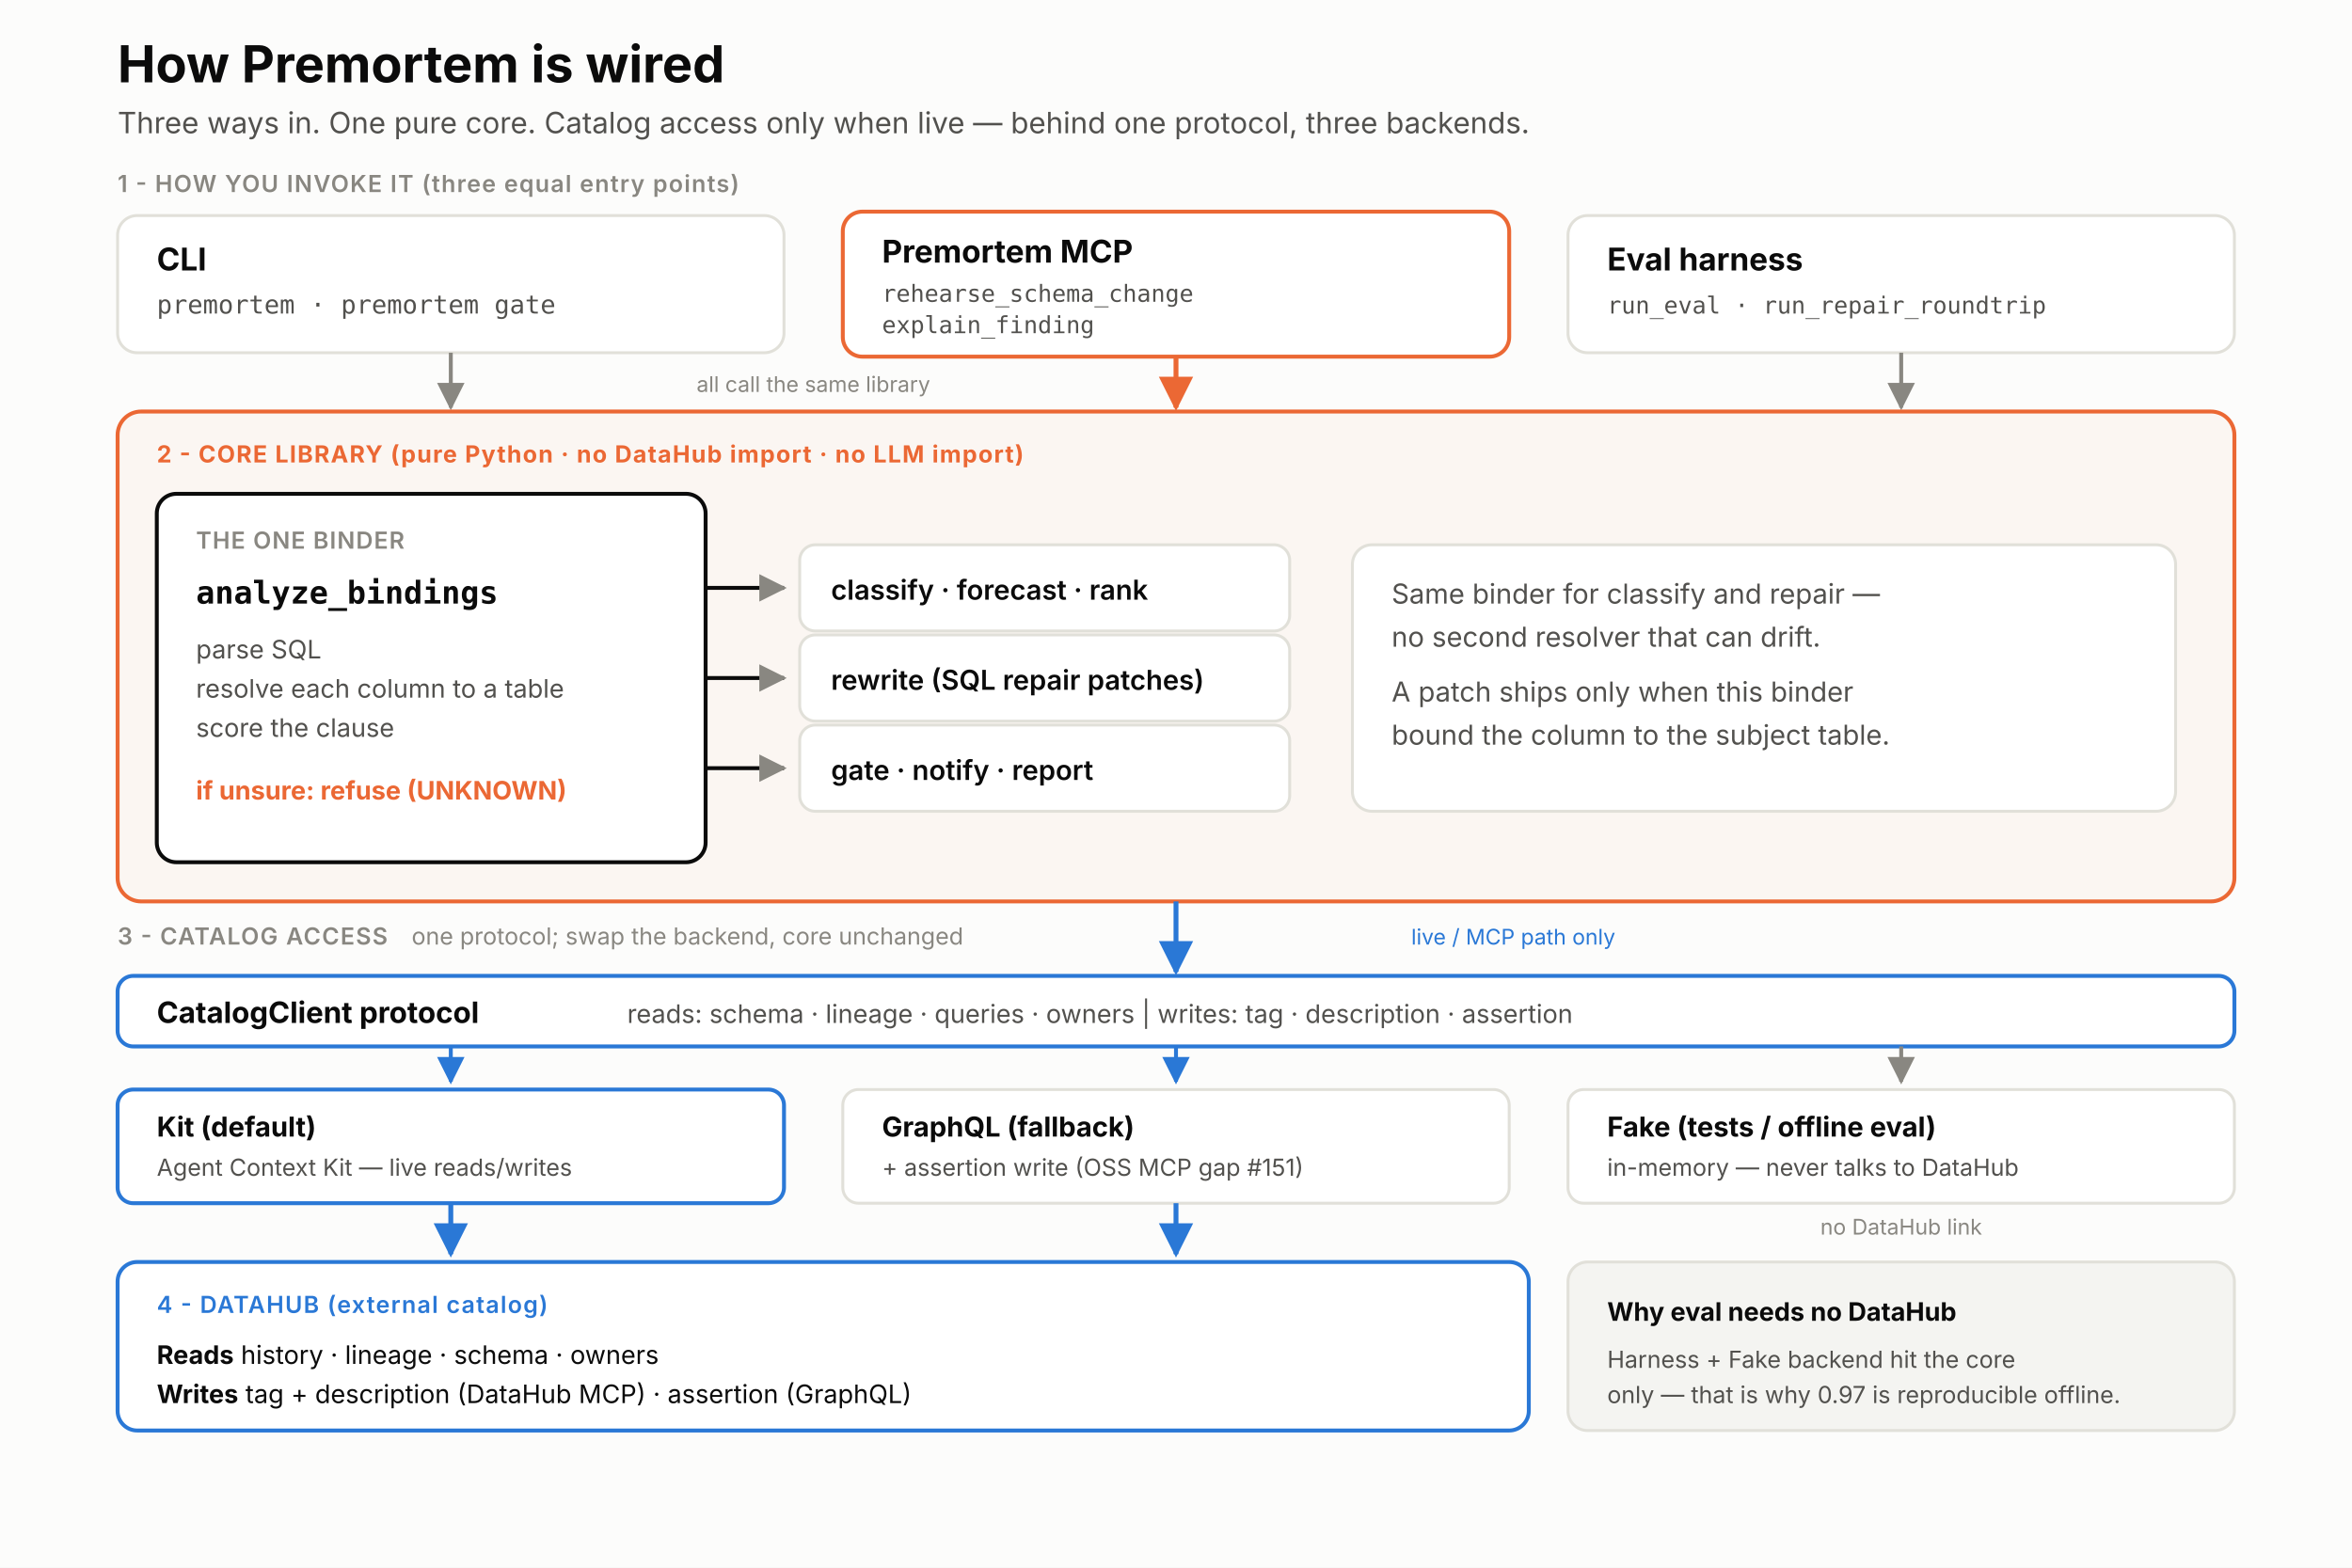
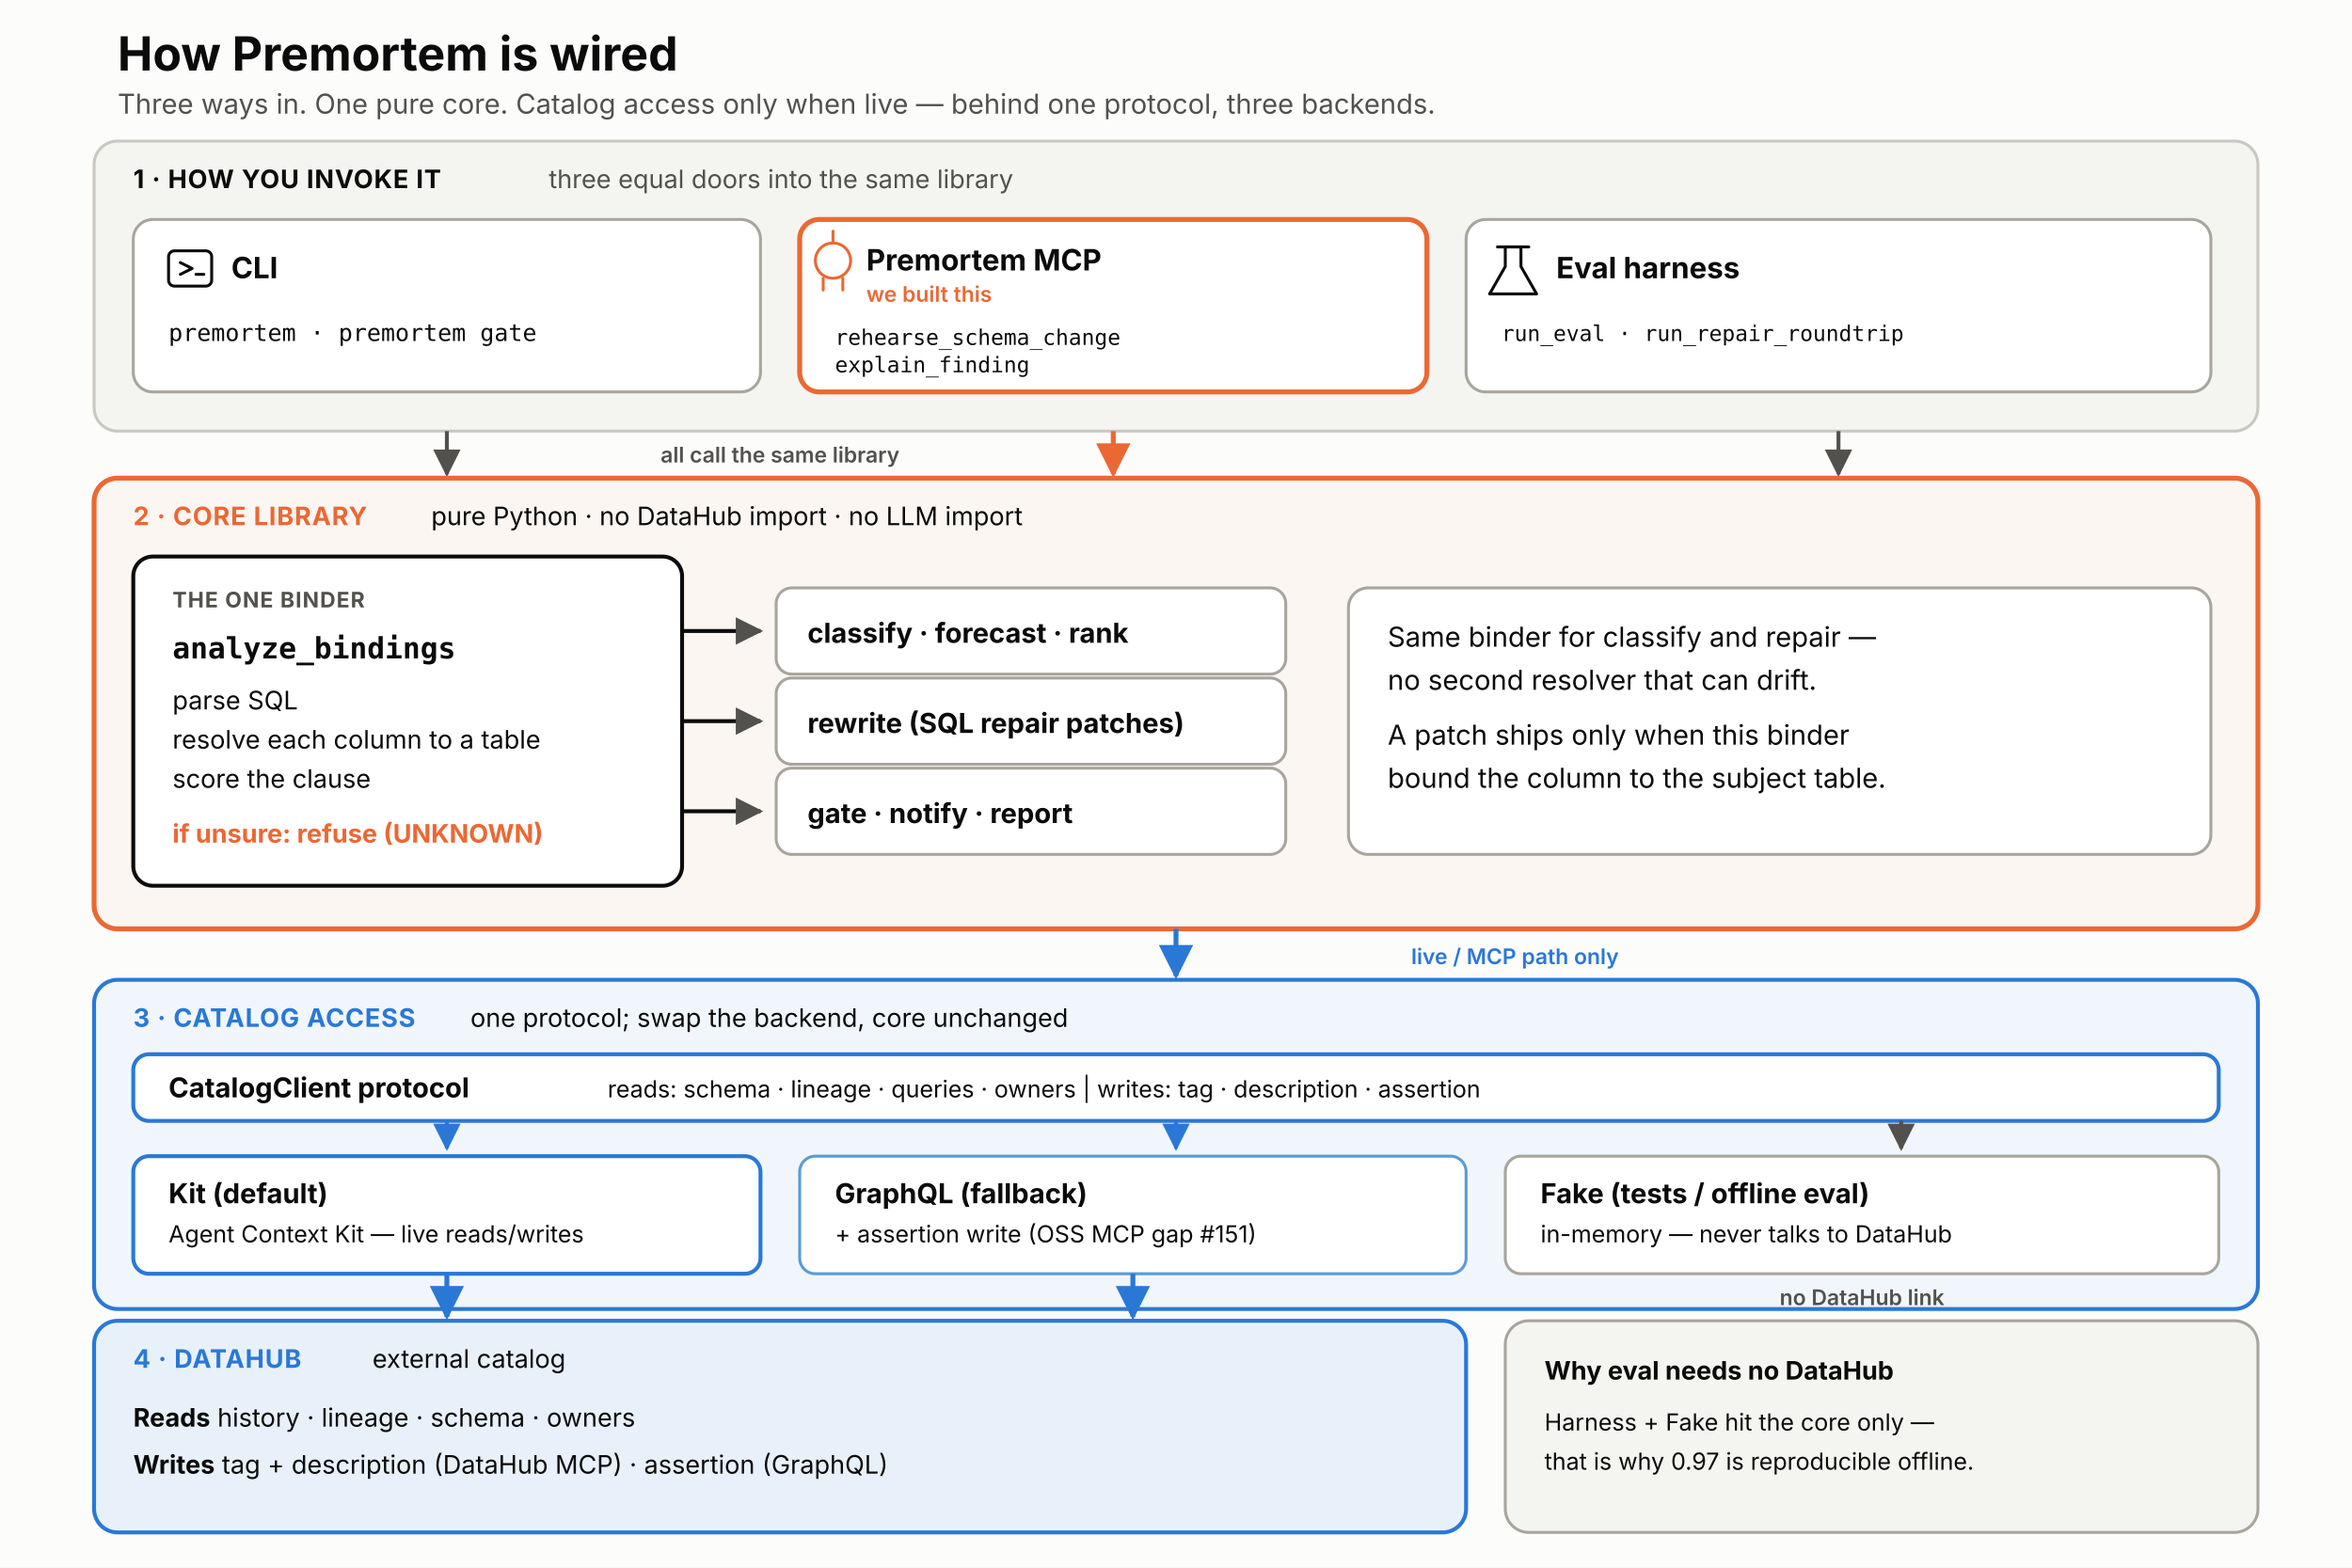
<svg xmlns="http://www.w3.org/2000/svg" viewBox="0 0 1200 800" width="1200" height="800" font-family="system-ui, -apple-system, 'Segoe UI', sans-serif">
  <rect width="1200" height="800" fill="#fcfcfb" />
  <defs>
    <marker id="ar" viewBox="0 0 10 10" refX="9" refY="5" markerWidth="7" markerHeight="7" orient="auto-start-reverse">
-       <path d="M0 0 L10 5 L0 10 z" fill="#898781" />
+       <path d="M0 0 L10 5 L0 10 z" fill="#52514e" />
    </marker>
    <marker id="arb" viewBox="0 0 10 10" refX="9" refY="5" markerWidth="7" markerHeight="7" orient="auto-start-reverse">
      <path d="M0 0 L10 5 L0 10 z" fill="#2a78d6" />
    </marker>
    <marker id="aro" viewBox="0 0 10 10" refX="9" refY="5" markerWidth="7" markerHeight="7" orient="auto-start-reverse">
      <path d="M0 0 L10 5 L0 10 z" fill="#eb6834" />
    </marker>
  </defs>
-   <text x="60" y="42" font-size="26" font-weight="700" fill="#0b0b0b">How Premortem is wired</text>
-   <text x="60" y="68" font-size="15" fill="#52514e">Three ways in. One pure core. Catalog access only when live — behind one protocol, three backends.</text>
-   <text x="60" y="98" font-size="12" font-weight="600" fill="#898781" letter-spacing="0.6">1 - HOW YOU INVOKE IT (three equal entry points)</text>
-   <rect x="60" y="110" width="340" height="70" rx="10" fill="#ffffff" stroke="#e1e0d9" stroke-width="1.5" />
-   <text x="80" y="138" font-size="16" font-weight="700" fill="#0b0b0b">CLI</text>
-   <text x="80" y="160" font-size="13" font-family="ui-monospace, Menlo, monospace" fill="#52514e">premortem  ·  premortem gate</text>
-   <rect x="430" y="108" width="340" height="74" rx="10" fill="#ffffff" stroke="#eb6834" stroke-width="2" />
-   <text x="450" y="134" font-size="16" font-weight="700" fill="#0b0b0b">Premortem MCP</text>
-   <text x="450" y="154" font-size="12" font-family="ui-monospace, Menlo, monospace" fill="#52514e">rehearse_schema_change</text>
-   <text x="450" y="170" font-size="12" font-family="ui-monospace, Menlo, monospace" fill="#52514e">explain_finding</text>
-   <rect x="800" y="110" width="340" height="70" rx="10" fill="#ffffff" stroke="#e1e0d9" stroke-width="1.5" />
-   <text x="820" y="138" font-size="16" font-weight="700" fill="#0b0b0b">Eval harness</text>
-   <text x="820" y="160" font-size="12" font-family="ui-monospace, Menlo, monospace" fill="#52514e">run_eval · run_repair_roundtrip</text>
-   <path d="M230 180 L230 208" stroke="#898781" stroke-width="2" marker-end="url(#ar)" />
-   <path d="M600 182 L600 208" stroke="#eb6834" stroke-width="2.5" marker-end="url(#aro)" />
-   <path d="M970 180 L970 208" stroke="#898781" stroke-width="2" marker-end="url(#ar)" />
-   <text x="415" y="200" font-size="11" fill="#898781" text-anchor="middle">all call the same library</text>
-   <rect x="60" y="210" width="1080" height="250" rx="12" fill="#fbf6f2" stroke="#eb6834" stroke-width="2" />
-   <text x="80" y="236" font-size="12" font-weight="700" fill="#eb6834" letter-spacing="0.6">2 - CORE LIBRARY (pure Python · no DataHub import · no LLM import)</text>
-   <rect x="80" y="252" width="280" height="188" rx="10" fill="#ffffff" stroke="#0b0b0b" stroke-width="2" />
-   <text x="100" y="280" font-size="12" font-weight="600" fill="#898781" letter-spacing="0.5">THE ONE BINDER</text>
-   <text x="100" y="308" font-size="16" font-weight="700" font-family="ui-monospace, Menlo, monospace" fill="#0b0b0b">analyze_bindings</text>
-   <text x="100" y="336" font-size="13" fill="#52514e">parse SQL</text>
-   <text x="100" y="356" font-size="13" fill="#52514e">resolve each column to a table</text>
-   <text x="100" y="376" font-size="13" fill="#52514e">score the clause</text>
-   <text x="100" y="408" font-size="13" font-weight="700" fill="#eb6834">if unsure: refuse (UNKNOWN)</text>
-   <path d="M360 300 L400 300" stroke="#0b0b0b" stroke-width="2" marker-end="url(#ar)" />
-   <path d="M360 346 L400 346" stroke="#0b0b0b" stroke-width="2" marker-end="url(#ar)" />
-   <path d="M360 392 L400 392" stroke="#0b0b0b" stroke-width="2" marker-end="url(#ar)" />
-   <rect x="408" y="278" width="250" height="44" rx="8" fill="#ffffff" stroke="#e1e0d9" stroke-width="1.5" />
-   <text x="424" y="306" font-size="14" font-weight="600" fill="#0b0b0b">classify · forecast · rank</text>
-   <rect x="408" y="324" width="250" height="44" rx="8" fill="#ffffff" stroke="#e1e0d9" stroke-width="1.5" />
-   <text x="424" y="352" font-size="14" font-weight="600" fill="#0b0b0b">rewrite (SQL repair patches)</text>
-   <rect x="408" y="370" width="250" height="44" rx="8" fill="#ffffff" stroke="#e1e0d9" stroke-width="1.5" />
-   <text x="424" y="398" font-size="14" font-weight="600" fill="#0b0b0b">gate · notify · report</text>
-   <rect x="690" y="278" width="420" height="136" rx="10" fill="#ffffff" stroke="#e1e0d9" stroke-width="1.5" />
-   <text x="710" y="308" font-size="14" fill="#52514e">Same binder for classify and repair —</text>
-   <text x="710" y="330" font-size="14" fill="#52514e">no second resolver that can drift.</text>
-   <text x="710" y="358" font-size="14" fill="#52514e">A patch ships only when this binder</text>
-   <text x="710" y="380" font-size="14" fill="#52514e">bound the column to the subject table.</text>
-   <text x="60" y="482" font-size="12" font-weight="600" fill="#898781" letter-spacing="0.6">3 - CATALOG ACCESS</text>
-   <text x="210" y="482" font-size="12" fill="#898781">one protocol; swap the backend, core unchanged</text>
-   <path d="M600 460 L600 496" stroke="#2a78d6" stroke-width="2.5" marker-end="url(#arb)" />
-   <text x="720" y="482" font-size="11" fill="#2a78d6">live / MCP path only</text>
-   <rect x="60" y="498" width="1080" height="36" rx="8" fill="#ffffff" stroke="#2a78d6" stroke-width="2" />
-   <text x="80" y="522" font-size="15" font-weight="700" fill="#0b0b0b">CatalogClient protocol</text>
-   <text x="320" y="522" font-size="13" fill="#52514e">reads: schema · lineage · queries · owners   |   writes: tag · description · assertion</text>
-   <path d="M230 534 L230 552" stroke="#2a78d6" stroke-width="2" marker-end="url(#arb)" />
-   <path d="M600 534 L600 552" stroke="#2a78d6" stroke-width="2" marker-end="url(#arb)" />
-   <path d="M970 534 L970 552" stroke="#898781" stroke-width="2" marker-end="url(#ar)" />
-   <rect x="60" y="556" width="340" height="58" rx="8" fill="#ffffff" stroke="#2a78d6" stroke-width="2" />
-   <text x="80" y="580" font-size="14" font-weight="700" fill="#0b0b0b">Kit (default)</text>
-   <text x="80" y="600" font-size="12" fill="#52514e">Agent Context Kit — live reads/writes</text>
-   <rect x="430" y="556" width="340" height="58" rx="8" fill="#ffffff" stroke="#e1e0d9" stroke-width="1.5" />
-   <text x="450" y="580" font-size="14" font-weight="700" fill="#0b0b0b">GraphQL (fallback)</text>
-   <text x="450" y="600" font-size="12" fill="#52514e">+ assertion write (OSS MCP gap #151)</text>
-   <rect x="800" y="556" width="340" height="58" rx="8" fill="#ffffff" stroke="#e1e0d9" stroke-width="1.5" />
-   <text x="820" y="580" font-size="14" font-weight="700" fill="#0b0b0b">Fake (tests / offline eval)</text>
-   <text x="820" y="600" font-size="12" fill="#52514e">in-memory — never talks to DataHub</text>
-   <path d="M230 614 L230 640" stroke="#2a78d6" stroke-width="2.5" marker-end="url(#arb)" />
-   <path d="M600 614 L600 640" stroke="#2a78d6" stroke-width="2.5" marker-end="url(#arb)" />
-   <text x="970" y="630" font-size="11" fill="#898781" text-anchor="middle">no DataHub link</text>
-   <rect x="60" y="644" width="720" height="86" rx="10" fill="#ffffff" stroke="#2a78d6" stroke-width="2" />
-   <text x="80" y="670" font-size="12" font-weight="600" fill="#2a78d6" letter-spacing="0.6">4 - DATAHUB (external catalog)</text>
-   <text x="80" y="696" font-size="13" fill="#0b0b0b">
-     <tspan font-weight="700">Reads</tspan> history · lineage · schema · owners</text>
-   <text x="80" y="716" font-size="13" fill="#0b0b0b">
-     <tspan font-weight="700">Writes</tspan> tag + description (DataHub MCP) · assertion (GraphQL)</text>
-   <rect x="800" y="644" width="340" height="86" rx="10" fill="#f4f4f1" stroke="#e1e0d9" stroke-width="1.5" />
-   <text x="820" y="674" font-size="13" font-weight="700" fill="#0b0b0b">Why eval needs no DataHub</text>
-   <text x="820" y="698" font-size="12" fill="#52514e">Harness + Fake backend hit the core</text>
-   <text x="820" y="716" font-size="12" fill="#52514e">only — that is why 0.97 is reproducible offline.</text>
+   <text x="60" y="36" font-size="24" font-weight="700" fill="#0b0b0b">How Premortem is wired</text>
+   <text x="60" y="58" font-size="14" fill="#52514e">Three ways in. One pure core. Catalog access only when live — behind one protocol, three backends.</text>
+   <rect x="48" y="72" width="1104" height="148" rx="12" fill="#f4f4f1" stroke="#c9c7c0" stroke-width="1.5" />
+   <text x="68" y="96" font-size="13" font-weight="700" fill="#0b0b0b" letter-spacing="0.4">1  ·  HOW YOU INVOKE IT</text>
+   <text x="280" y="96" font-size="13" fill="#52514e">three equal doors into the same library</text>
+   <rect x="68" y="112" width="320" height="88" rx="10" fill="#ffffff" stroke="#a8a59d" stroke-width="1.5" />
+   <rect x="86" y="128" width="22" height="18" rx="3" fill="none" stroke="#0b0b0b" stroke-width="1.5" />
+   <path d="M92 134 L98 137 L92 140" fill="none" stroke="#0b0b0b" stroke-width="1.5" stroke-linecap="round" stroke-linejoin="round" />
+   <line x1="100" y1="140" x2="104" y2="140" stroke="#0b0b0b" stroke-width="1.5" stroke-linecap="round" />
+   <text x="118" y="142" font-size="15" font-weight="700" fill="#0b0b0b">CLI</text>
+   <text x="86" y="174" font-size="12" font-family="ui-monospace, Menlo, monospace" fill="#0b0b0b">premortem · premortem gate</text>
+   <rect x="408" y="112" width="320" height="88" rx="10" fill="#ffffff" stroke="#eb6834" stroke-width="2.5" />
+   <circle cx="425" cy="133" r="9" fill="none" stroke="#eb6834" stroke-width="1.5" />
+   <path d="M425 124 L425 118 M420 142 L420 148 M430 142 L430 148" stroke="#eb6834" stroke-width="1.5" stroke-linecap="round" />
+   <text x="442" y="138" font-size="15" font-weight="700" fill="#0b0b0b">Premortem MCP</text>
+   <text x="442" y="154" font-size="11" font-weight="600" fill="#eb6834">we built this</text>
+   <text x="426" y="176" font-size="11" font-family="ui-monospace, Menlo, monospace" fill="#0b0b0b">rehearse_schema_change</text>
+   <text x="426" y="190" font-size="11" font-family="ui-monospace, Menlo, monospace" fill="#0b0b0b">explain_finding</text>
+   <rect x="748" y="112" width="380" height="88" rx="10" fill="#ffffff" stroke="#a8a59d" stroke-width="1.5" />
+   <path d="M768 126 L768 136 L760 150 L784 150 L776 136 L776 126 Z" fill="none" stroke="#0b0b0b" stroke-width="1.5" stroke-linejoin="round" />
+   <line x1="764" y1="126" x2="780" y2="126" stroke="#0b0b0b" stroke-width="1.5" stroke-linecap="round" />
+   <text x="794" y="142" font-size="15" font-weight="700" fill="#0b0b0b">Eval harness</text>
+   <text x="766" y="174" font-size="11" font-family="ui-monospace, Menlo, monospace" fill="#0b0b0b">run_eval · run_repair_roundtrip</text>
+   <path d="M228 220 L228 242" stroke="#52514e" stroke-width="2" marker-end="url(#ar)" />
+   <path d="M568 220 L568 242" stroke="#eb6834" stroke-width="2.5" marker-end="url(#aro)" />
+   <path d="M938 220 L938 242" stroke="#52514e" stroke-width="2" marker-end="url(#ar)" />
+   <text x="398" y="236" font-size="11" font-weight="600" fill="#52514e" text-anchor="middle">all call the same library</text>
+   <rect x="48" y="244" width="1104" height="230" rx="12" fill="#fbf6f2" stroke="#eb6834" stroke-width="2.5" />
+   <text x="68" y="268" font-size="13" font-weight="700" fill="#eb6834" letter-spacing="0.4">2  ·  CORE LIBRARY</text>
+   <text x="220" y="268" font-size="13" fill="#0b0b0b">pure Python · no DataHub import · no LLM import</text>
+   <rect x="68" y="284" width="280" height="168" rx="10" fill="#ffffff" stroke="#0b0b0b" stroke-width="2" />
+   <text x="88" y="310" font-size="11" font-weight="700" fill="#52514e" letter-spacing="0.5">THE ONE BINDER</text>
+   <text x="88" y="336" font-size="15" font-weight="700" font-family="ui-monospace, Menlo, monospace" fill="#0b0b0b">analyze_bindings</text>
+   <text x="88" y="362" font-size="13" fill="#0b0b0b">parse SQL</text>
+   <text x="88" y="382" font-size="13" fill="#0b0b0b">resolve each column to a table</text>
+   <text x="88" y="402" font-size="13" fill="#0b0b0b">score the clause</text>
+   <text x="88" y="430" font-size="13" font-weight="700" fill="#eb6834">if unsure: refuse (UNKNOWN)</text>
+   <path d="M348 322 L388 322" stroke="#0b0b0b" stroke-width="2" marker-end="url(#ar)" />
+   <path d="M348 368 L388 368" stroke="#0b0b0b" stroke-width="2" marker-end="url(#ar)" />
+   <path d="M348 414 L388 414" stroke="#0b0b0b" stroke-width="2" marker-end="url(#ar)" />
+   <rect x="396" y="300" width="260" height="44" rx="8" fill="#ffffff" stroke="#a8a59d" stroke-width="1.5" />
+   <text x="412" y="328" font-size="14" font-weight="700" fill="#0b0b0b">classify · forecast · rank</text>
+   <rect x="396" y="346" width="260" height="44" rx="8" fill="#ffffff" stroke="#a8a59d" stroke-width="1.5" />
+   <text x="412" y="374" font-size="14" font-weight="700" fill="#0b0b0b">rewrite (SQL repair patches)</text>
+   <rect x="396" y="392" width="260" height="44" rx="8" fill="#ffffff" stroke="#a8a59d" stroke-width="1.5" />
+   <text x="412" y="420" font-size="14" font-weight="700" fill="#0b0b0b">gate · notify · report</text>
+   <rect x="688" y="300" width="440" height="136" rx="10" fill="#ffffff" stroke="#a8a59d" stroke-width="1.5" />
+   <text x="708" y="330" font-size="14" fill="#0b0b0b">Same binder for classify and repair —</text>
+   <text x="708" y="352" font-size="14" fill="#0b0b0b">no second resolver that can drift.</text>
+   <text x="708" y="380" font-size="14" fill="#0b0b0b">A patch ships only when this binder</text>
+   <text x="708" y="402" font-size="14" fill="#0b0b0b">bound the column to the subject table.</text>
+   <path d="M600 474 L600 498" stroke="#2a78d6" stroke-width="2.5" marker-end="url(#arb)" />
+   <text x="720" y="492" font-size="11" font-weight="600" fill="#2a78d6">live / MCP path only</text>
+   <rect x="48" y="500" width="1104" height="168" rx="12" fill="#f0f6fc" stroke="#2a78d6" stroke-width="2" />
+   <text x="68" y="524" font-size="13" font-weight="700" fill="#2a78d6" letter-spacing="0.4">3  ·  CATALOG ACCESS</text>
+   <text x="240" y="524" font-size="13" fill="#0b0b0b">one protocol; swap the backend, core unchanged</text>
+   <rect x="68" y="538" width="1064" height="34" rx="8" fill="#ffffff" stroke="#2a78d6" stroke-width="2" />
+   <text x="86" y="560" font-size="14" font-weight="700" fill="#0b0b0b">CatalogClient protocol</text>
+   <text x="310" y="560" font-size="12" fill="#0b0b0b">reads: schema · lineage · queries · owners  |  writes: tag · description · assertion</text>
+   <path d="M228 572 L228 586" stroke="#2a78d6" stroke-width="2" marker-end="url(#arb)" />
+   <path d="M600 572 L600 586" stroke="#2a78d6" stroke-width="2" marker-end="url(#arb)" />
+   <path d="M970 572 L970 586" stroke="#52514e" stroke-width="2" marker-end="url(#ar)" />
+   <rect x="68" y="590" width="320" height="60" rx="8" fill="#ffffff" stroke="#2a78d6" stroke-width="2" />
+   <text x="86" y="614" font-size="14" font-weight="700" fill="#0b0b0b">Kit (default)</text>
+   <text x="86" y="634" font-size="12" fill="#0b0b0b">Agent Context Kit — live reads/writes</text>
+   <rect x="408" y="590" width="340" height="60" rx="8" fill="#ffffff" stroke="#5b9bd5" stroke-width="1.5" />
+   <text x="426" y="614" font-size="14" font-weight="700" fill="#0b0b0b">GraphQL (fallback)</text>
+   <text x="426" y="634" font-size="12" fill="#0b0b0b">+ assertion write (OSS MCP gap #151)</text>
+   <rect x="768" y="590" width="364" height="60" rx="8" fill="#ffffff" stroke="#a8a59d" stroke-width="1.5" />
+   <text x="786" y="614" font-size="14" font-weight="700" fill="#0b0b0b">Fake (tests / offline eval)</text>
+   <text x="786" y="634" font-size="12" fill="#0b0b0b">in-memory — never talks to DataHub</text>
+   <path d="M228 650 L228 672" stroke="#2a78d6" stroke-width="2.5" marker-end="url(#arb)" />
+   <path d="M578 650 L578 672" stroke="#2a78d6" stroke-width="2.5" marker-end="url(#arb)" />
+   <text x="950" y="666" font-size="11" font-weight="600" fill="#52514e" text-anchor="middle">no DataHub link</text>
+   <rect x="48" y="674" width="700" height="108" rx="12" fill="#e8f1fa" stroke="#2a78d6" stroke-width="2" />
+   <text x="68" y="698" font-size="13" font-weight="700" fill="#2a78d6" letter-spacing="0.4">4  ·  DATAHUB</text>
+   <text x="190" y="698" font-size="13" fill="#0b0b0b">external catalog</text>
+   <text x="68" y="728" font-size="13" fill="#0b0b0b">
+     <tspan font-weight="700">Reads</tspan>  history · lineage · schema · owners</text>
+   <text x="68" y="752" font-size="13" fill="#0b0b0b">
+     <tspan font-weight="700">Writes</tspan>  tag + description (DataHub MCP) · assertion (GraphQL)</text>
+   <rect x="768" y="674" width="384" height="108" rx="12" fill="#f4f4f1" stroke="#a8a59d" stroke-width="1.5" />
+   <text x="788" y="704" font-size="13" font-weight="700" fill="#0b0b0b">Why eval needs no DataHub</text>
+   <text x="788" y="730" font-size="12" fill="#0b0b0b">Harness + Fake hit the core only —</text>
+   <text x="788" y="750" font-size="12" fill="#0b0b0b">that is why 0.97 is reproducible offline.</text>
</svg>
